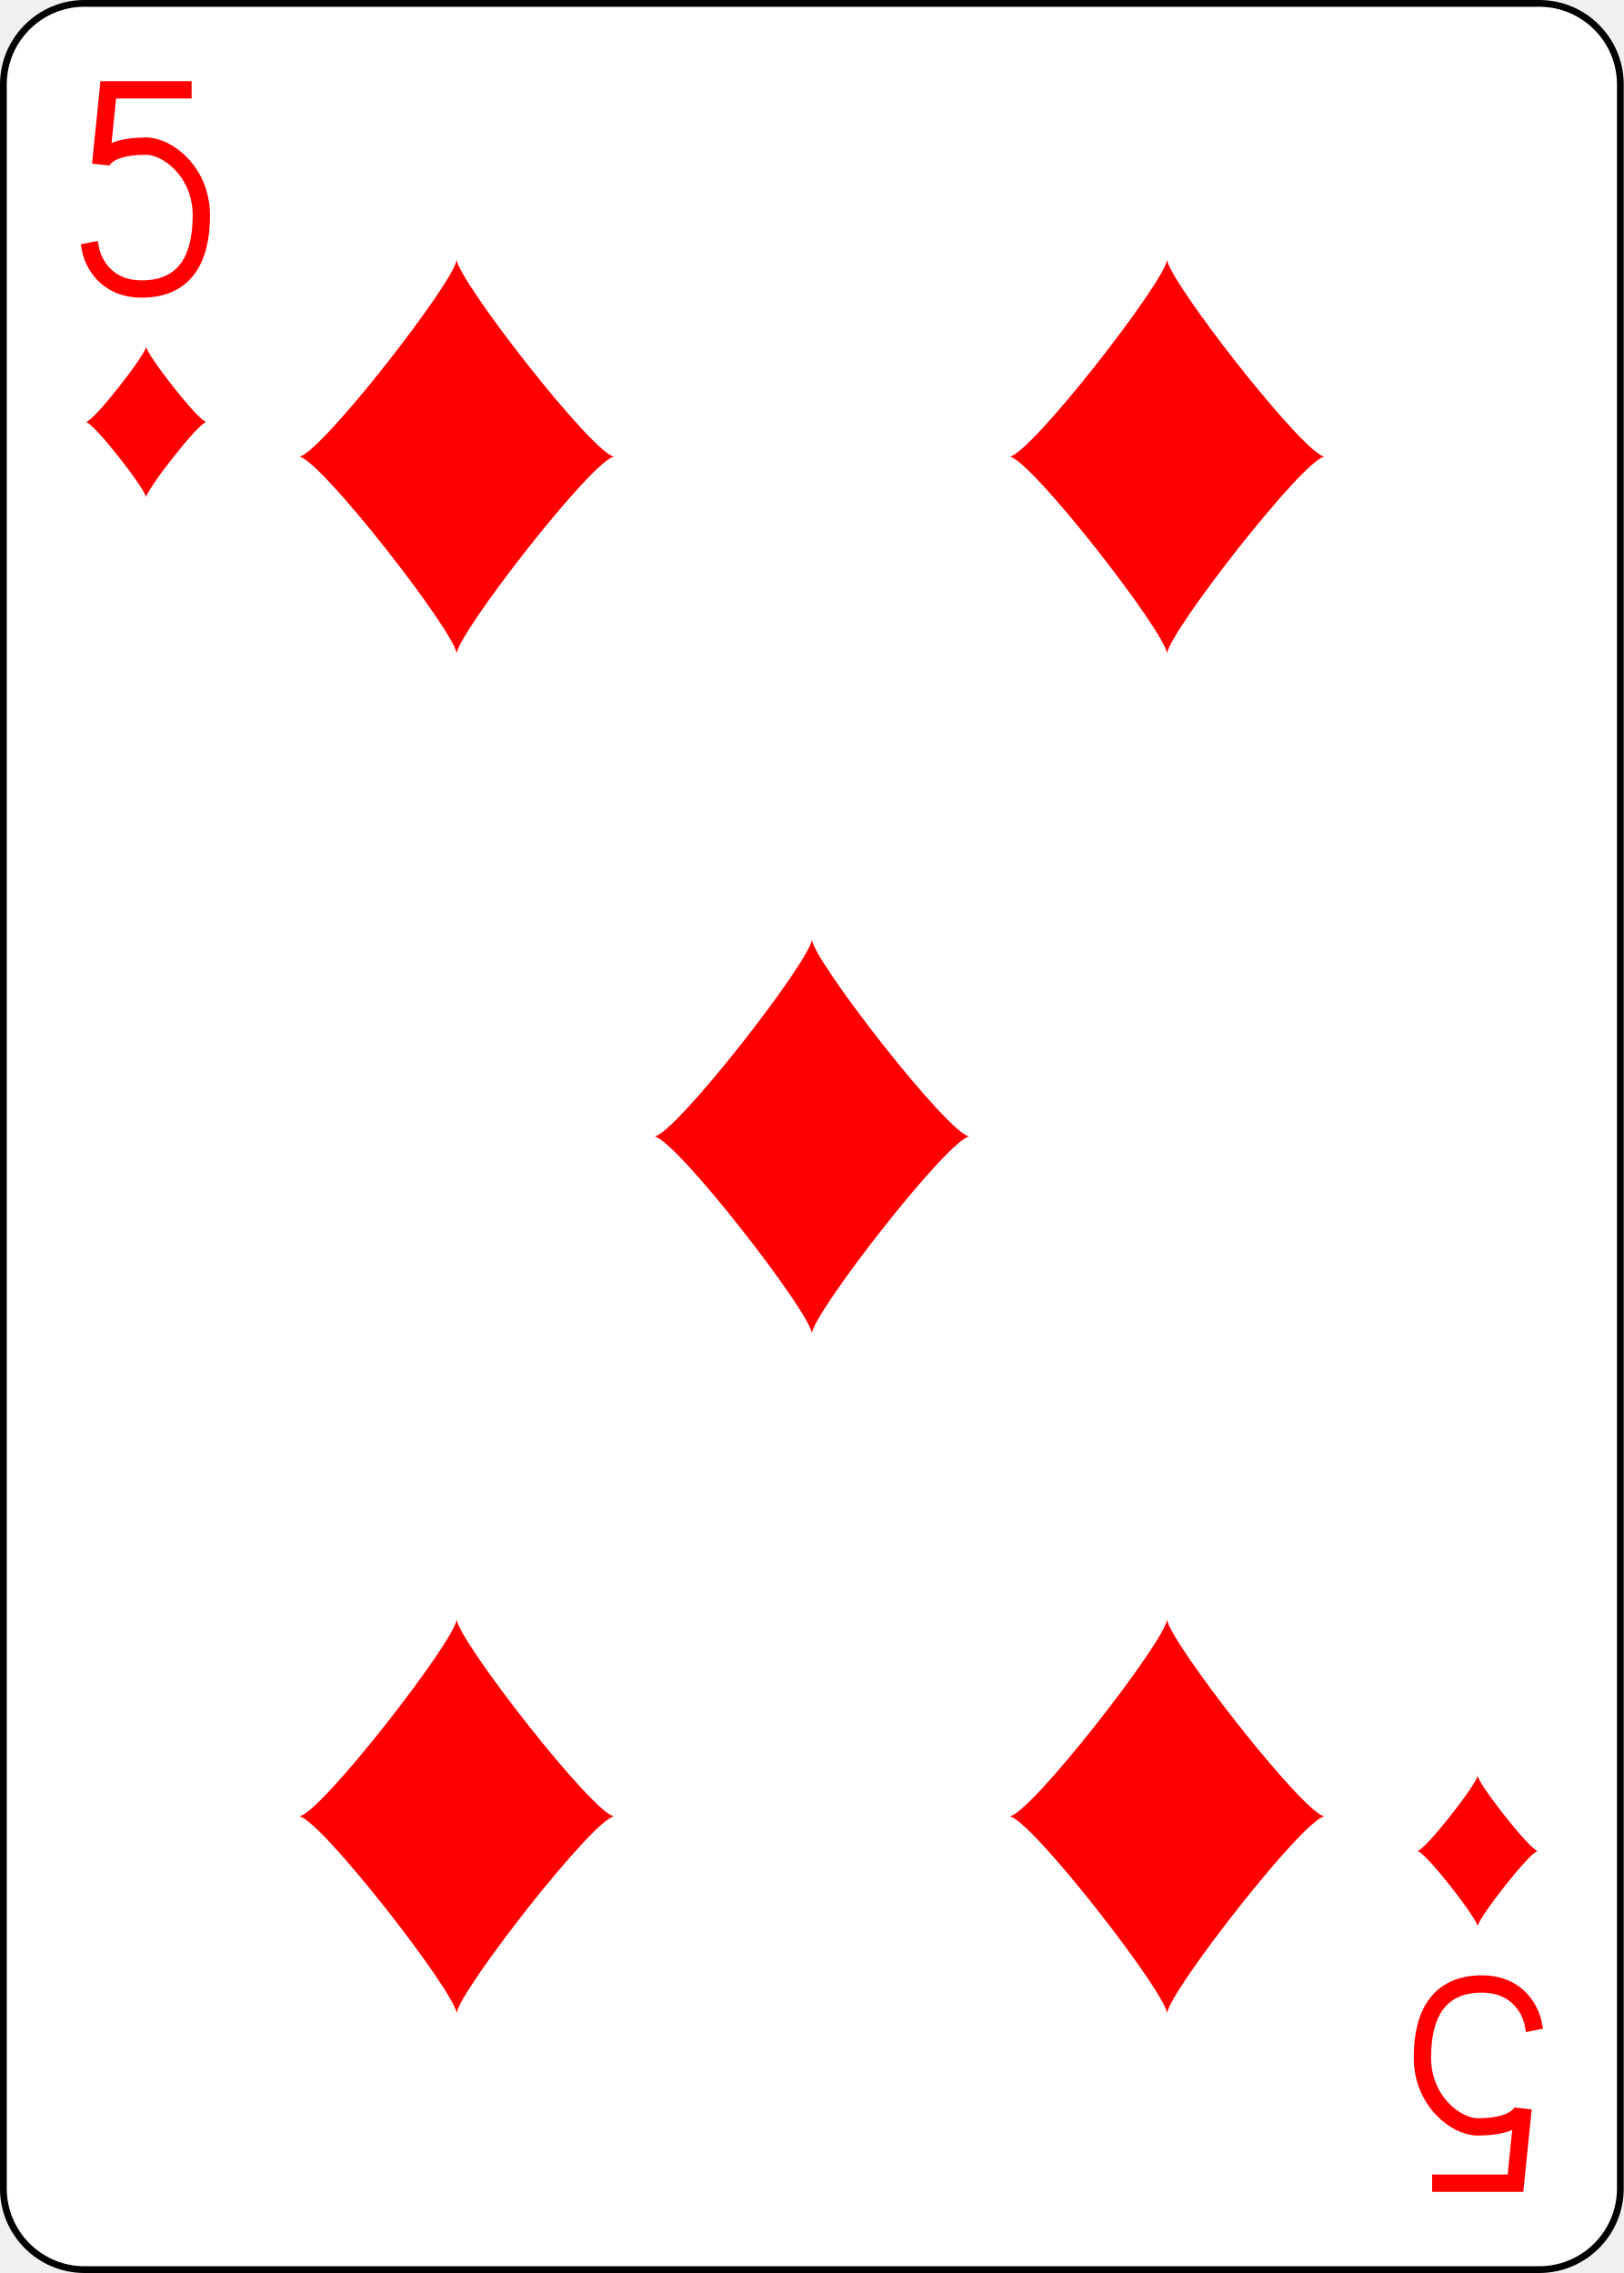
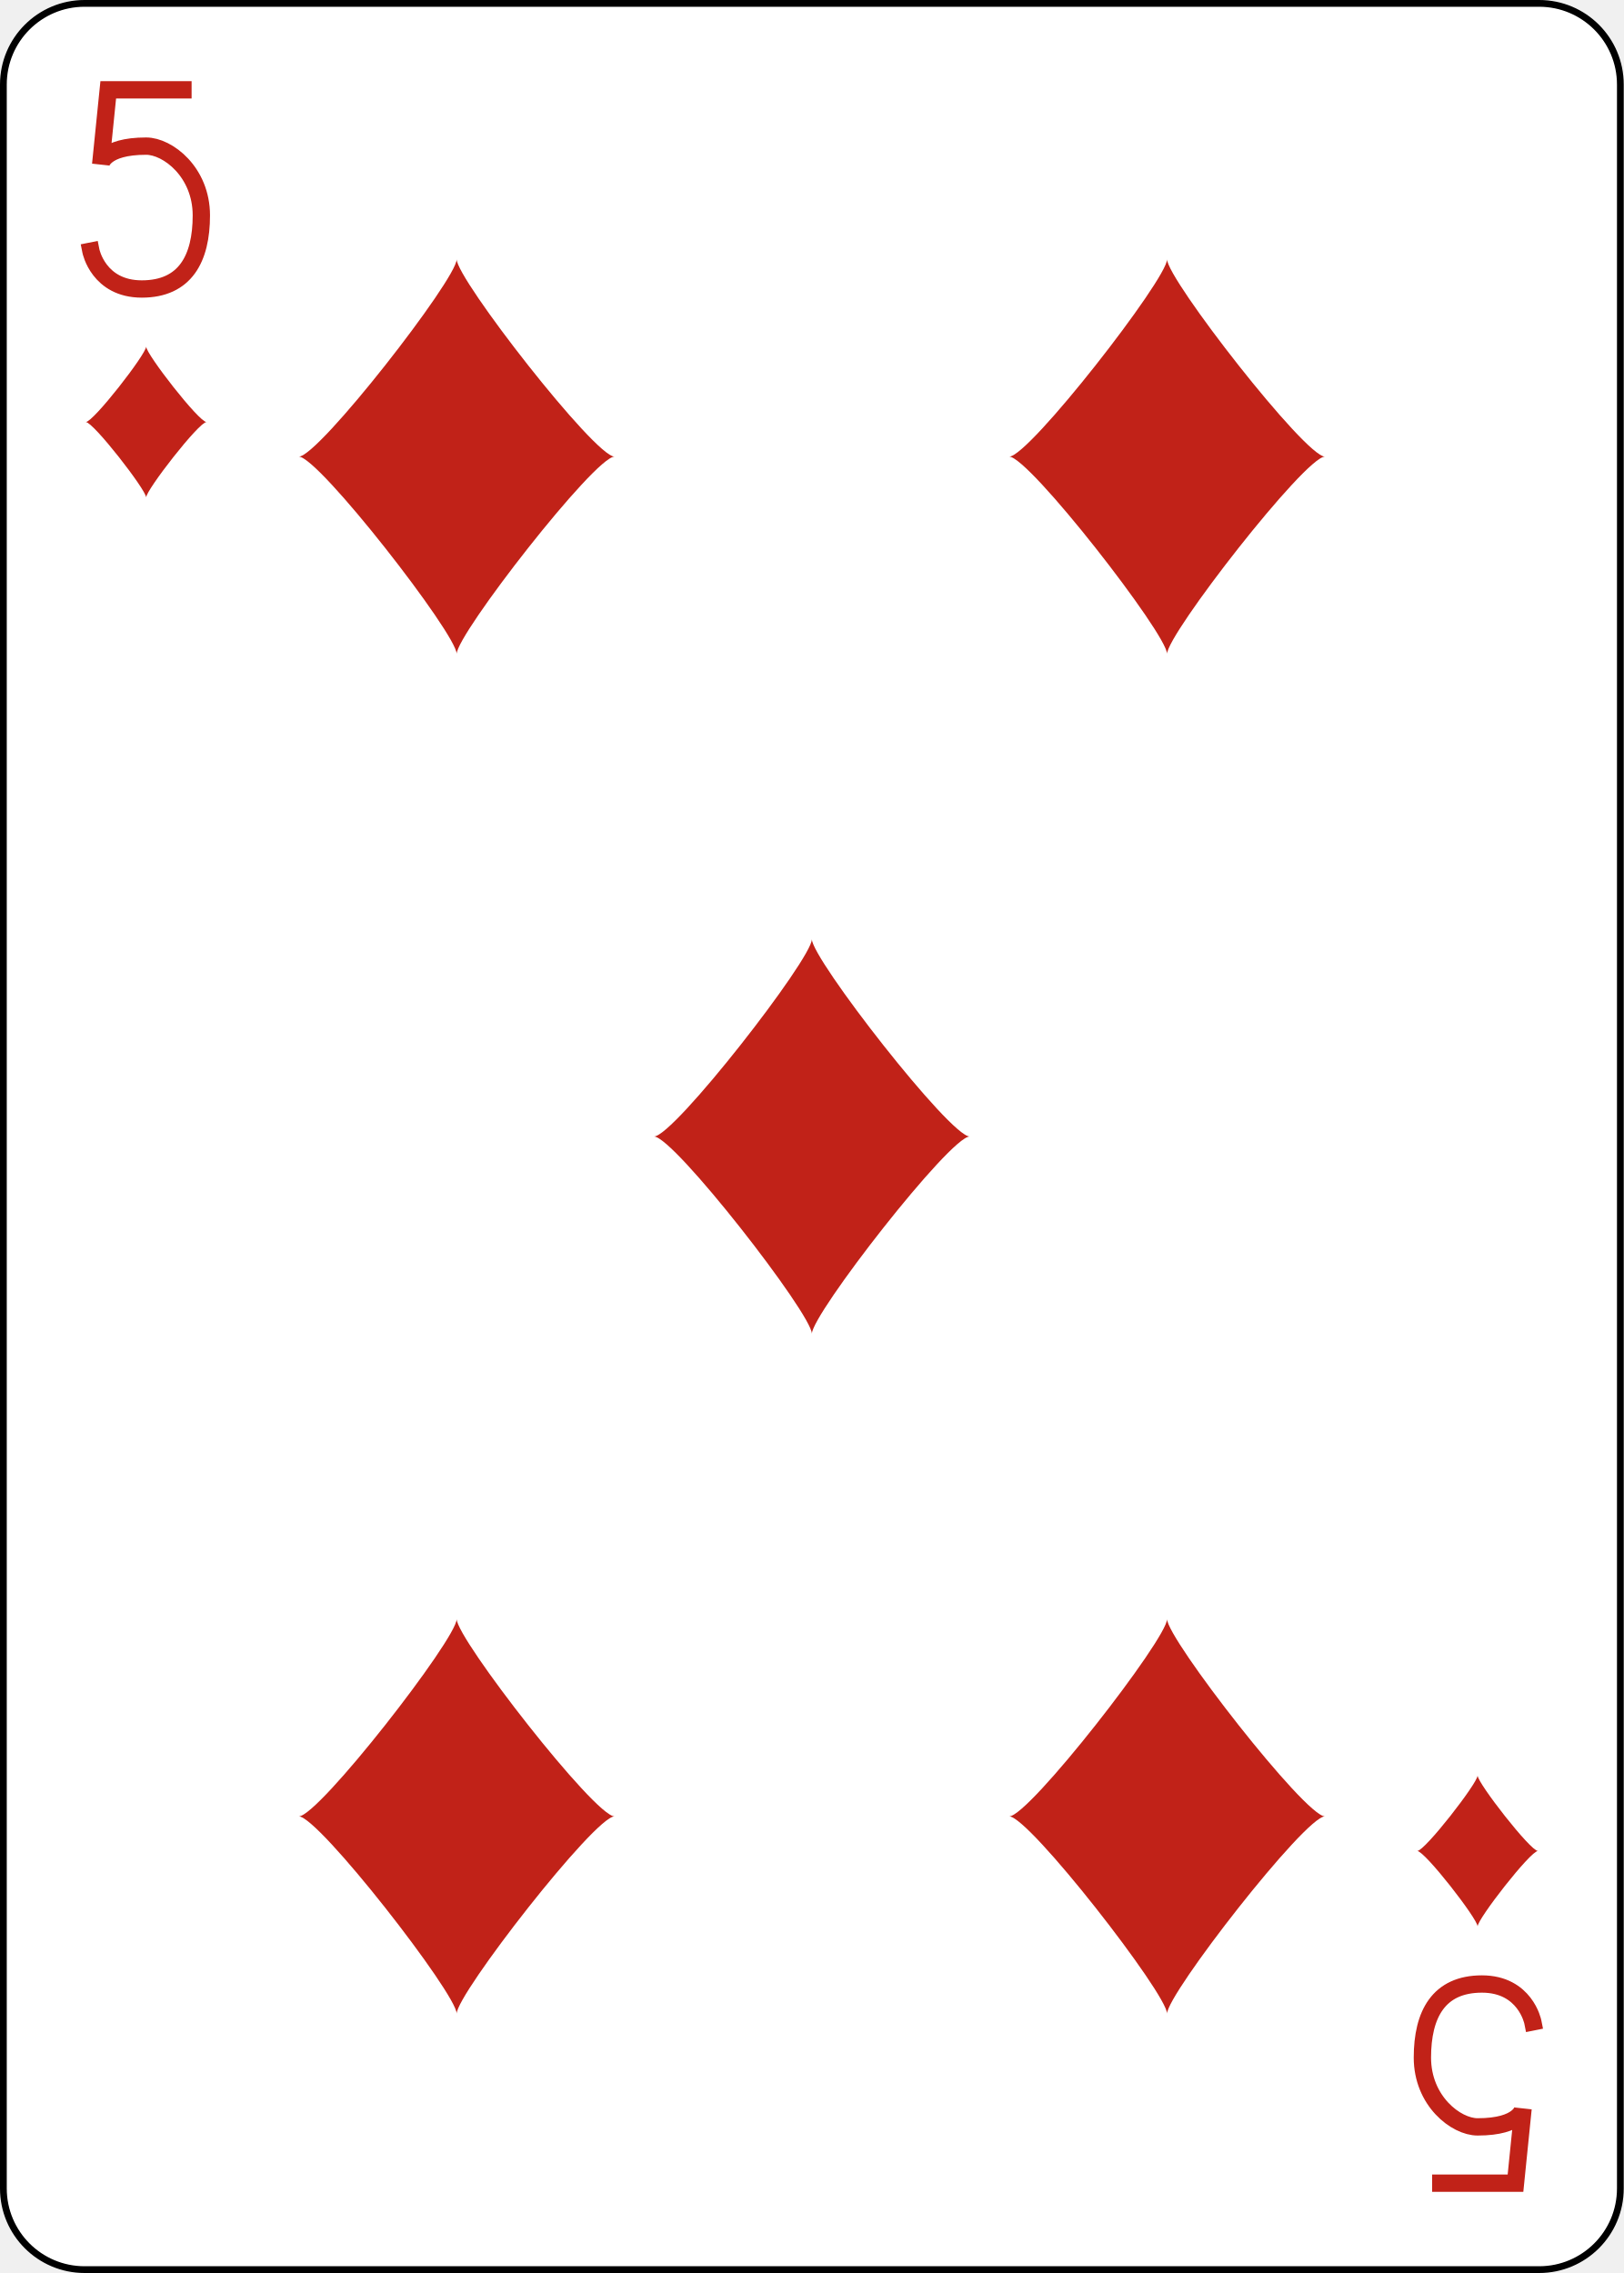
<svg xmlns="http://www.w3.org/2000/svg" xmlns:xlink="http://www.w3.org/1999/xlink" class="card" face="5D" height="3.5in" preserveAspectRatio="none" viewBox="-120 -168 240 336" width="2.5in">
  <defs>
    <symbol id="SD5" viewBox="-600 -600 1200 1200" preserveAspectRatio="xMinYMid">
-       <path d="M-400 0C-350 0 0 -450 0 -500C0 -450 350 0 400 0C350 0 0 450 0 500C0 450 -350 0 -400 0Z" fill="red" />
+       <path d="M-400 0C-350 0 0 -450 0 -500C0 -450 350 0 400 0C350 0 0 450 0 500C0 450 -350 0 -400 0Z" fill="#c12218" />
    </symbol>
    <symbol id="VD5" viewBox="-500 -500 1000 1000" preserveAspectRatio="xMinYMid">
-       <path d="M170 -460L-175 -460L-210 -115C-210 -115 -200 -200 0 -200C100 -200 255 -80 255 120C255 320 180 460 -20 460C-220 460 -255 285 -255 285" stroke="red" stroke-width="80" stroke-linecap="square" stroke-miterlimit="1.5" fill="none" />
+       <path d="M170 -460L-175 -460L-210 -115C-210 -115 -200 -200 0 -200C100 -200 255 -80 255 120C255 320 180 460 -20 460C-220 460 -255 285 -255 285" stroke="#c12218" stroke-width="80" stroke-linecap="square" stroke-miterlimit="1.5" fill="none" />
    </symbol>
  </defs>
  <rect width="239" height="335" x="-119.5" y="-167.5" rx="12" ry="12" fill="white" stroke="black" />
  <use xlink:href="#VD5" height="32" width="32" x="-114.4" y="-156" />
  <use xlink:href="#SD5" height="26.769" width="26.769" x="-111.784" y="-119" />
  <use xlink:href="#SD5" height="70" width="70" x="-87.501" y="-135.501" />
  <use xlink:href="#SD5" height="70" width="70" x="17.501" y="-135.501" />
  <use xlink:href="#SD5" height="70" width="70" x="-35" y="-35" />
  <g transform="rotate(180)">
    <use xlink:href="#VD5" height="32" width="32" x="-114.4" y="-156" />
    <use xlink:href="#SD5" height="26.769" width="26.769" x="-111.784" y="-119" />
    <use xlink:href="#SD5" height="70" width="70" x="-87.501" y="-135.501" />
    <use xlink:href="#SD5" height="70" width="70" x="17.501" y="-135.501" />
  </g>
</svg>
